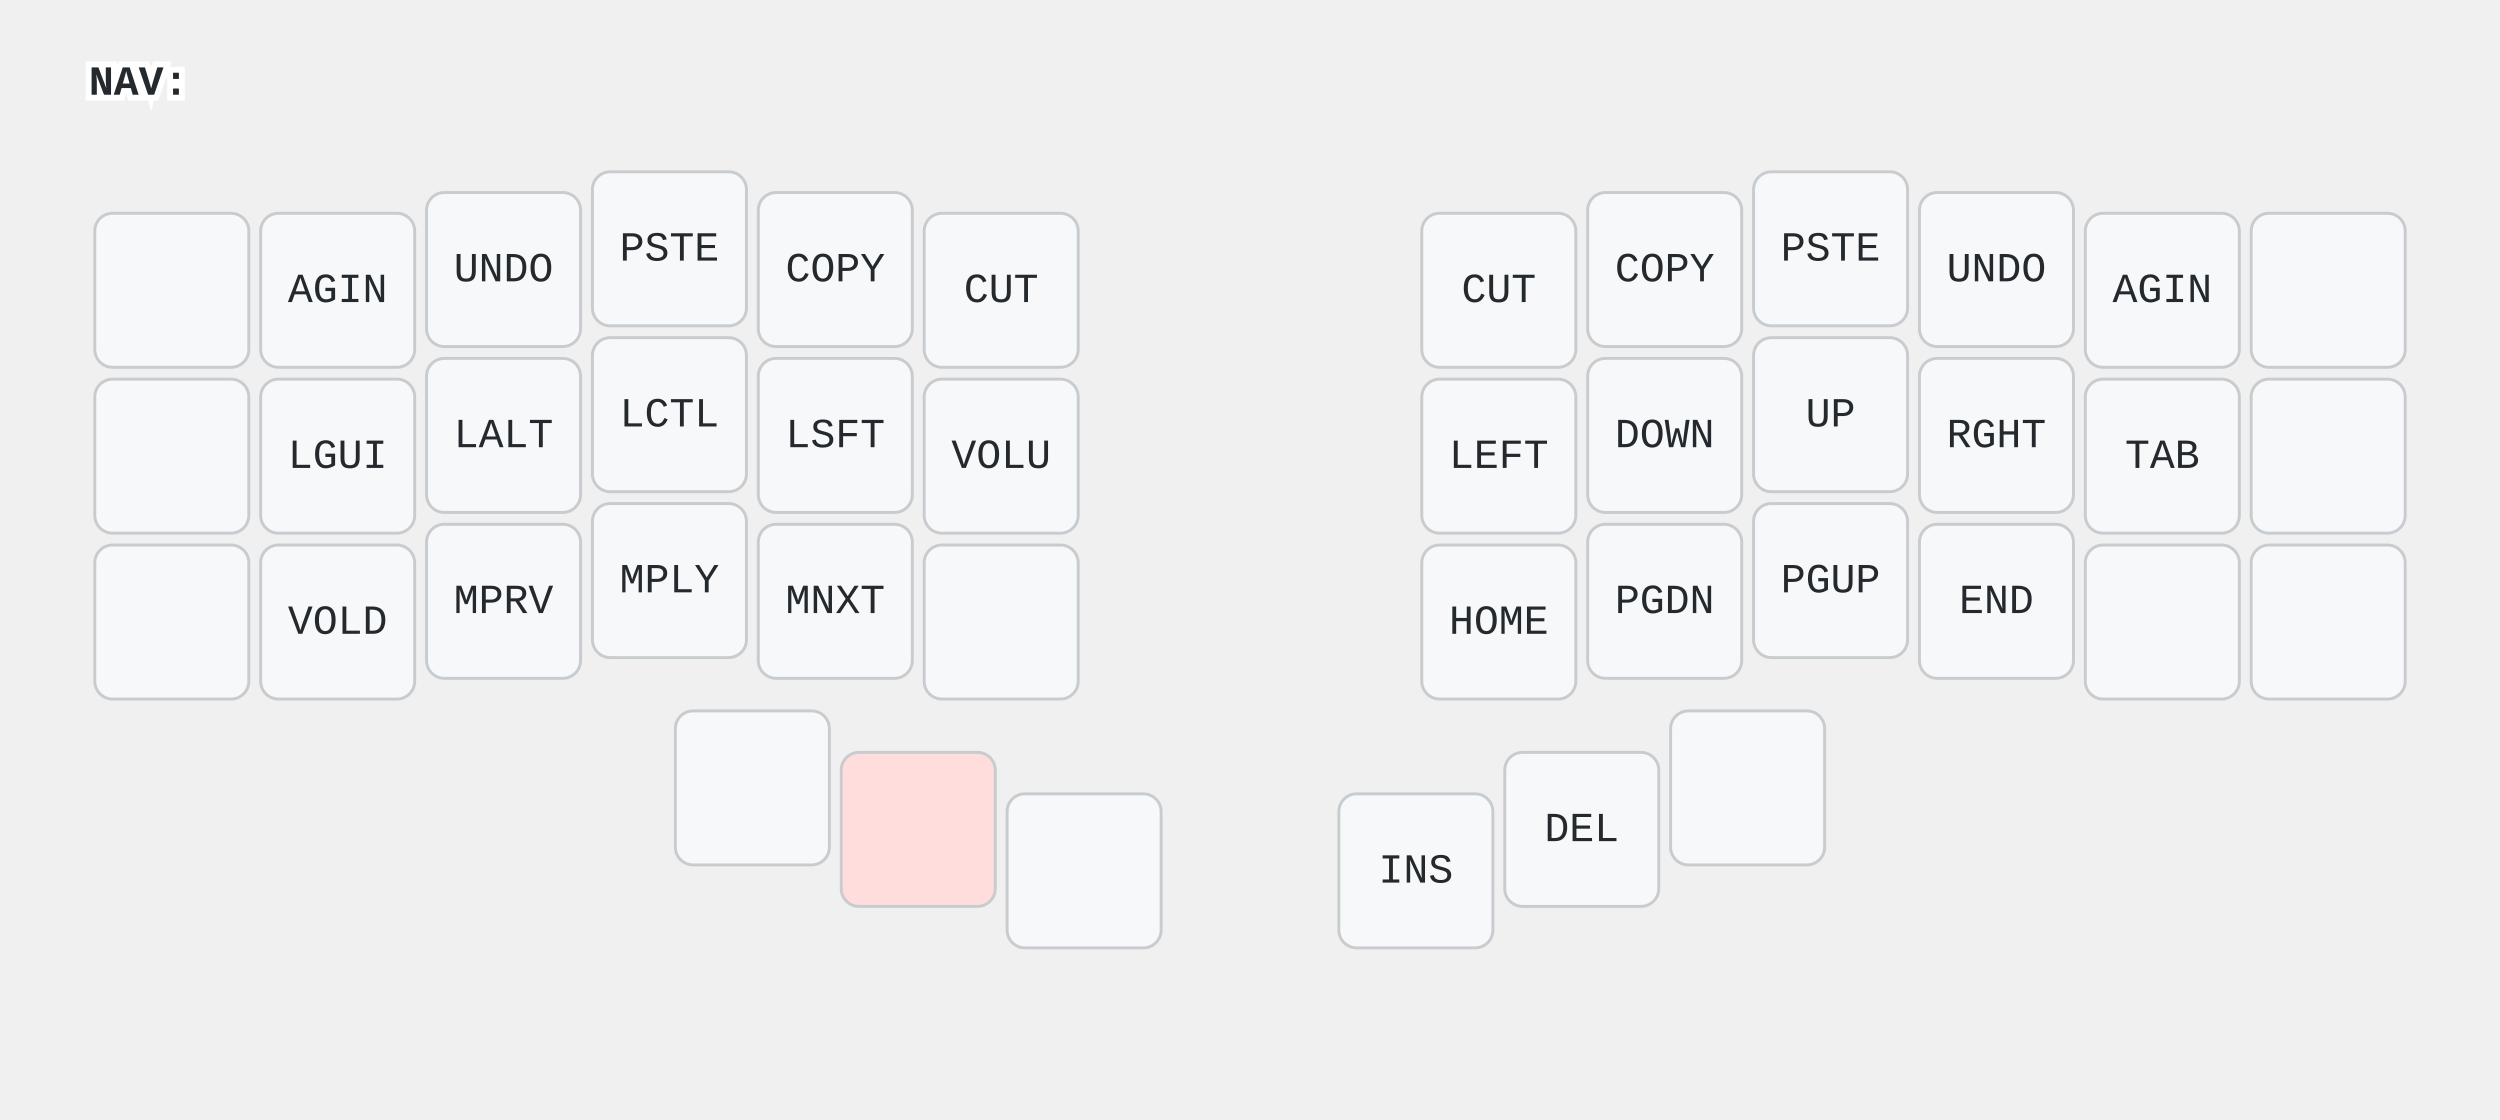
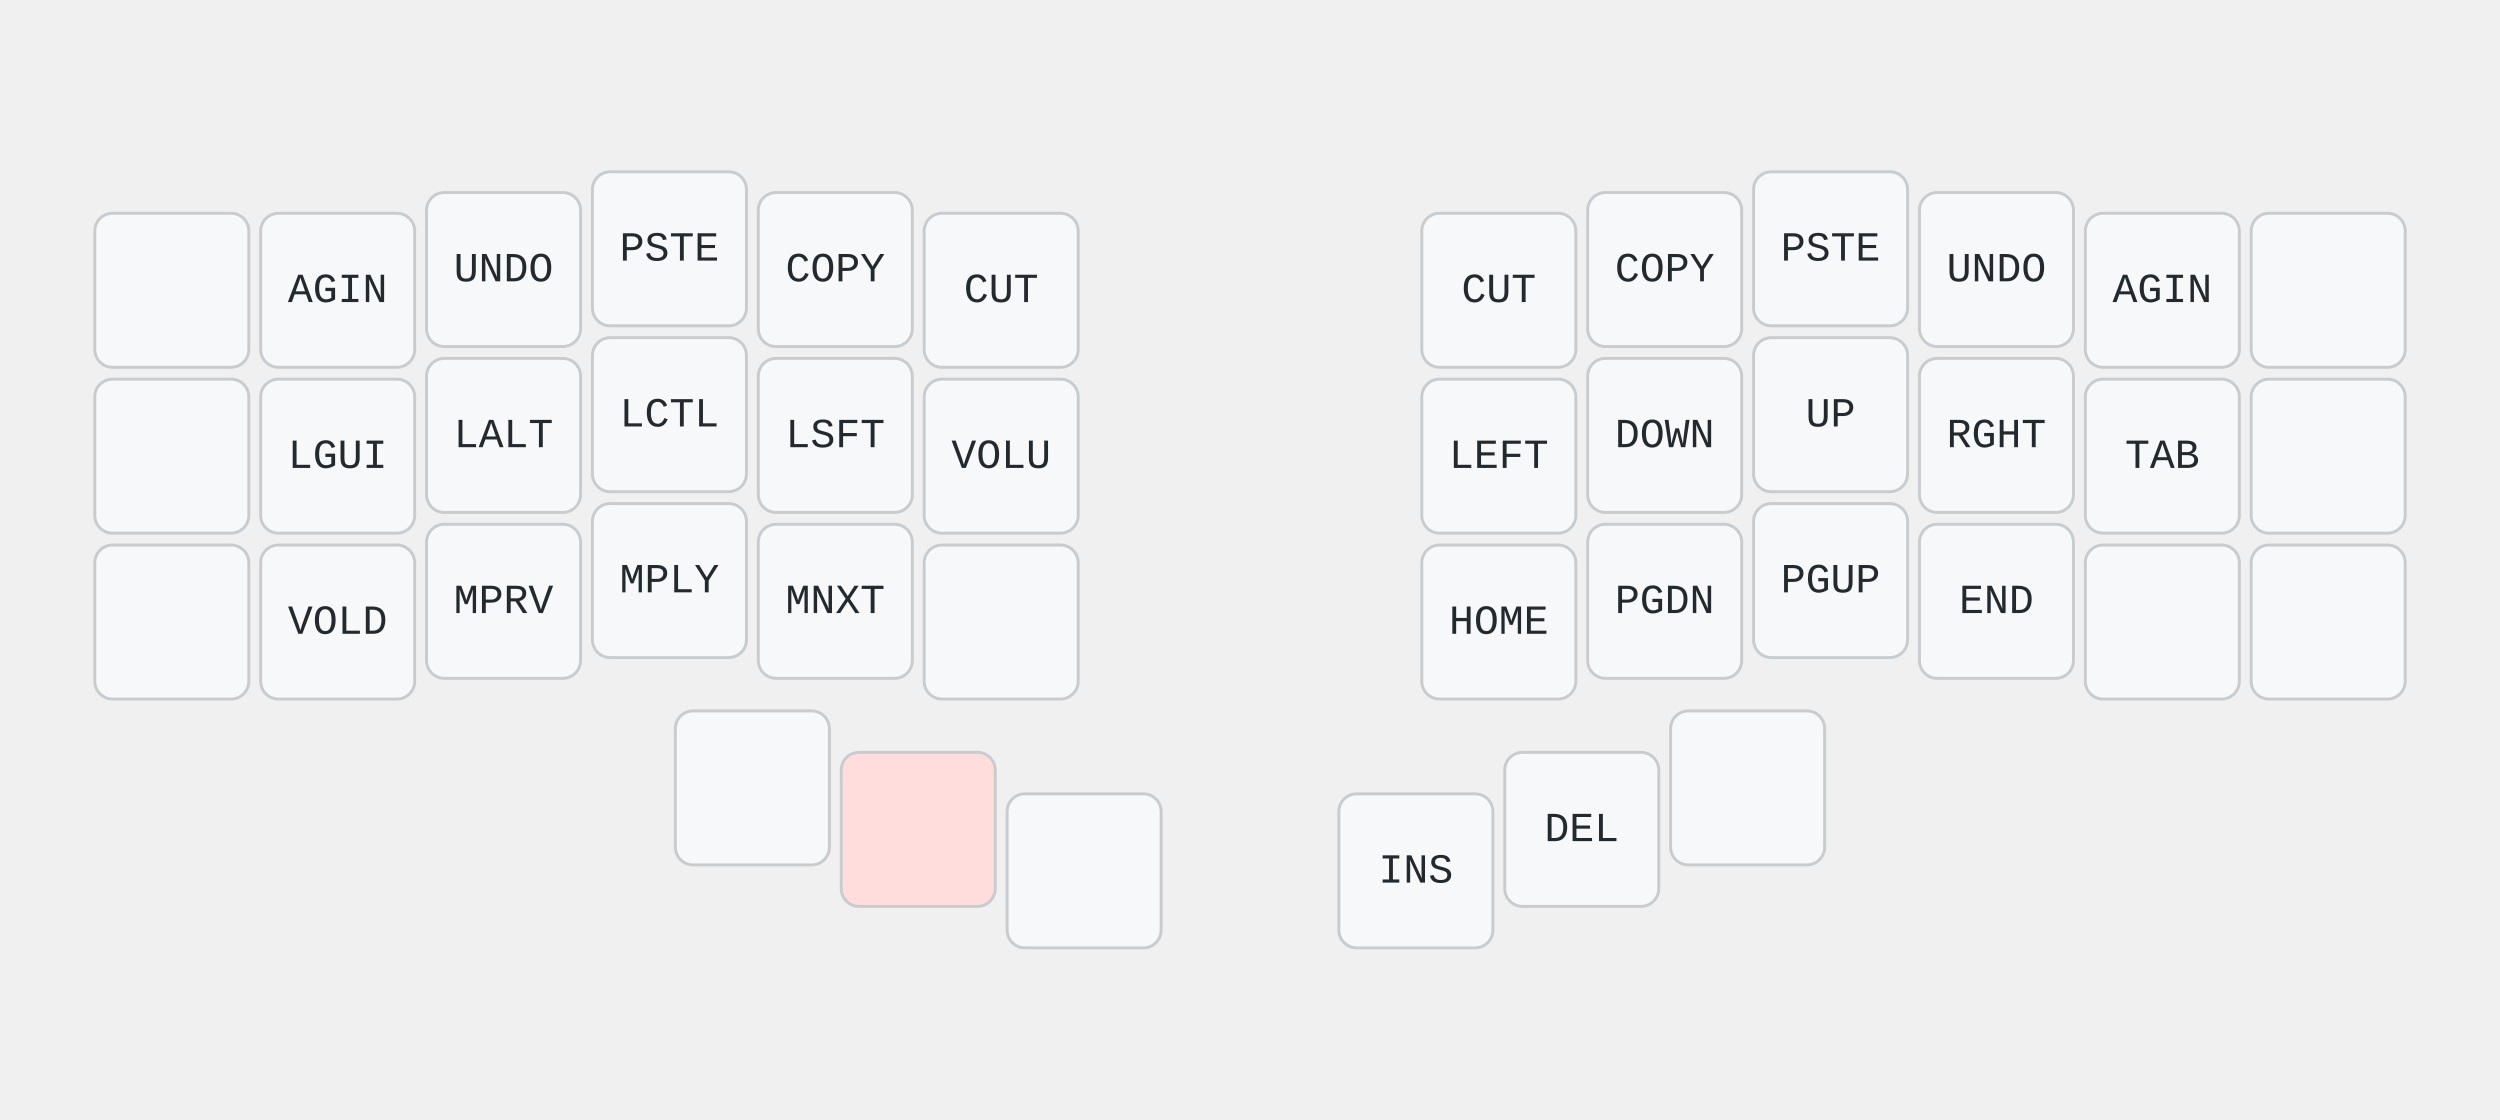
<svg xmlns="http://www.w3.org/2000/svg" width="844" height="378" viewBox="0 0 844 378" class="keymap">
  <style>/* inherit to force styles through use tags */
svg path {
    fill: inherit;
}

/* font and background color specifications */
svg.keymap {
    font-family: SFMono-Regular,Consolas,Liberation Mono,Menlo,monospace;
    font-size: 14px;
    font-kerning: normal;
    text-rendering: optimizeLegibility;
    fill: #24292e;
}

/* default key styling */
rect.key {
    fill: #f6f8fa;
}

rect.key, rect.combo {
    stroke: #c9cccf;
    stroke-width: 1;
}

/* default key side styling, only used is draw_key_sides is set */
rect.side {
    filter: brightness(90%);
}

/* color accent for combo boxes */
rect.combo, rect.combo-separate {
    fill: #cdf;
}

/* color accent for held keys */
rect.held, rect.combo.held {
    fill: #fdd;
}

/* color accent for ghost (optional) keys */
rect.ghost, rect.combo.ghost {
    stroke-dasharray: 4, 4;
    stroke-width: 2;
}

text {
    text-anchor: middle;
    dominant-baseline: middle;
}

/* styling for layer labels */
text.label {
    font-weight: bold;
    text-anchor: start;
    stroke: white;
    stroke-width: 4;
    paint-order: stroke;
}

/* styling for optional footer */
text.footer {
    text-anchor: end;
    dominant-baseline: auto;
    stroke: white;
    stroke-width: 4;
    paint-order: stroke;
}

/* styling for combo tap, and key non-tap label text */
text.combo, text.hold, text.shifted, text.left, text.right {
    font-size: 11px;
}

text.hold {
    text-anchor: middle;
    dominant-baseline: auto;
}

text.shifted {
    text-anchor: middle;
    dominant-baseline: hanging;
}

text.left {
    text-anchor: start;
}

text.right {
    text-anchor: end;
}

text.layer-activator {
    text-decoration: underline;
}

/* styling for hold/shifted label text in combo box */
text.combo.hold, text.combo.shifted, text.combo.left, text.combo.right {
    font-size: 8px;
}

/* lighter symbol for transparent keys */
text.trans {
    fill: #7b7e81;
}

/* styling for combo dendrons */
path.combo {
    stroke-width: 1;
    stroke: gray;
    fill: none;
}

/* Start Tabler Icons Cleanup */
/* cannot use height/width with glyphs */
.icon-tabler &gt; path {
    fill: inherit;
    stroke: inherit;
    stroke-width: 2;
}
/* hide tabler's default box */
.icon-tabler &gt; path[stroke="none"][fill="none"] {
    visibility: hidden;
}
/* End Tabler Icons Cleanup */
</style>
  <g transform="translate(30, 0)" class="layer-NAV">
-     <text x="0" y="28" class="label" id="NAV">NAV:</text>
    <g transform="translate(0, 56)">
      <g transform="translate(28, 42)" class="key keypos-0">
        <rect rx="6" ry="6" x="-26" y="-26" width="52" height="52" class="key" />
      </g>
      <g transform="translate(84, 42)" class="key keypos-1">
        <rect rx="6" ry="6" x="-26" y="-26" width="52" height="52" class="key" />
        <text x="0" y="0" class="key tap">AGIN</text>
      </g>
      <g transform="translate(140, 35)" class="key keypos-2">
        <rect rx="6" ry="6" x="-26" y="-26" width="52" height="52" class="key" />
        <text x="0" y="0" class="key tap">UNDO</text>
      </g>
      <g transform="translate(196, 28)" class="key keypos-3">
        <rect rx="6" ry="6" x="-26" y="-26" width="52" height="52" class="key" />
        <text x="0" y="0" class="key tap">PSTE</text>
      </g>
      <g transform="translate(252, 35)" class="key keypos-4">
        <rect rx="6" ry="6" x="-26" y="-26" width="52" height="52" class="key" />
        <text x="0" y="0" class="key tap">COPY</text>
      </g>
      <g transform="translate(308, 42)" class="key keypos-5">
        <rect rx="6" ry="6" x="-26" y="-26" width="52" height="52" class="key" />
        <text x="0" y="0" class="key tap">CUT</text>
      </g>
      <g transform="translate(476, 42)" class="key keypos-6">
        <rect rx="6" ry="6" x="-26" y="-26" width="52" height="52" class="key" />
        <text x="0" y="0" class="key tap">CUT</text>
      </g>
      <g transform="translate(532, 35)" class="key keypos-7">
        <rect rx="6" ry="6" x="-26" y="-26" width="52" height="52" class="key" />
        <text x="0" y="0" class="key tap">COPY</text>
      </g>
      <g transform="translate(588, 28)" class="key keypos-8">
        <rect rx="6" ry="6" x="-26" y="-26" width="52" height="52" class="key" />
        <text x="0" y="0" class="key tap">PSTE</text>
      </g>
      <g transform="translate(644, 35)" class="key keypos-9">
        <rect rx="6" ry="6" x="-26" y="-26" width="52" height="52" class="key" />
        <text x="0" y="0" class="key tap">UNDO</text>
      </g>
      <g transform="translate(700, 42)" class="key keypos-10">
        <rect rx="6" ry="6" x="-26" y="-26" width="52" height="52" class="key" />
        <text x="0" y="0" class="key tap">AGIN</text>
      </g>
      <g transform="translate(756, 42)" class="key keypos-11">
        <rect rx="6" ry="6" x="-26" y="-26" width="52" height="52" class="key" />
      </g>
      <g transform="translate(28, 98)" class="key keypos-12">
        <rect rx="6" ry="6" x="-26" y="-26" width="52" height="52" class="key" />
      </g>
      <g transform="translate(84, 98)" class="key keypos-13">
        <rect rx="6" ry="6" x="-26" y="-26" width="52" height="52" class="key" />
        <text x="0" y="0" class="key tap">LGUI</text>
      </g>
      <g transform="translate(140, 91)" class="key keypos-14">
        <rect rx="6" ry="6" x="-26" y="-26" width="52" height="52" class="key" />
        <text x="0" y="0" class="key tap">LALT</text>
      </g>
      <g transform="translate(196, 84)" class="key keypos-15">
        <rect rx="6" ry="6" x="-26" y="-26" width="52" height="52" class="key" />
        <text x="0" y="0" class="key tap">LCTL</text>
      </g>
      <g transform="translate(252, 91)" class="key keypos-16">
        <rect rx="6" ry="6" x="-26" y="-26" width="52" height="52" class="key" />
        <text x="0" y="0" class="key tap">LSFT</text>
      </g>
      <g transform="translate(308, 98)" class="key keypos-17">
        <rect rx="6" ry="6" x="-26" y="-26" width="52" height="52" class="key" />
        <text x="0" y="0" class="key tap">VOLU</text>
      </g>
      <g transform="translate(476, 98)" class="key keypos-18">
        <rect rx="6" ry="6" x="-26" y="-26" width="52" height="52" class="key" />
        <text x="0" y="0" class="key tap">LEFT</text>
      </g>
      <g transform="translate(532, 91)" class="key keypos-19">
        <rect rx="6" ry="6" x="-26" y="-26" width="52" height="52" class="key" />
        <text x="0" y="0" class="key tap">DOWN</text>
      </g>
      <g transform="translate(588, 84)" class="key keypos-20">
        <rect rx="6" ry="6" x="-26" y="-26" width="52" height="52" class="key" />
        <text x="0" y="0" class="key tap">UP</text>
      </g>
      <g transform="translate(644, 91)" class="key keypos-21">
        <rect rx="6" ry="6" x="-26" y="-26" width="52" height="52" class="key" />
        <text x="0" y="0" class="key tap">RGHT</text>
      </g>
      <g transform="translate(700, 98)" class="key keypos-22">
        <rect rx="6" ry="6" x="-26" y="-26" width="52" height="52" class="key" />
        <text x="0" y="0" class="key tap">TAB</text>
      </g>
      <g transform="translate(756, 98)" class="key keypos-23">
        <rect rx="6" ry="6" x="-26" y="-26" width="52" height="52" class="key" />
      </g>
      <g transform="translate(28, 154)" class="key keypos-24">
        <rect rx="6" ry="6" x="-26" y="-26" width="52" height="52" class="key" />
      </g>
      <g transform="translate(84, 154)" class="key keypos-25">
        <rect rx="6" ry="6" x="-26" y="-26" width="52" height="52" class="key" />
        <text x="0" y="0" class="key tap">VOLD</text>
      </g>
      <g transform="translate(140, 147)" class="key keypos-26">
        <rect rx="6" ry="6" x="-26" y="-26" width="52" height="52" class="key" />
        <text x="0" y="0" class="key tap">MPRV</text>
      </g>
      <g transform="translate(196, 140)" class="key keypos-27">
        <rect rx="6" ry="6" x="-26" y="-26" width="52" height="52" class="key" />
        <text x="0" y="0" class="key tap">MPLY</text>
      </g>
      <g transform="translate(252, 147)" class="key keypos-28">
        <rect rx="6" ry="6" x="-26" y="-26" width="52" height="52" class="key" />
        <text x="0" y="0" class="key tap">MNXT</text>
      </g>
      <g transform="translate(308, 154)" class="key keypos-29">
        <rect rx="6" ry="6" x="-26" y="-26" width="52" height="52" class="key" />
      </g>
      <g transform="translate(476, 154)" class="key keypos-30">
        <rect rx="6" ry="6" x="-26" y="-26" width="52" height="52" class="key" />
        <text x="0" y="0" class="key tap">HOME</text>
      </g>
      <g transform="translate(532, 147)" class="key keypos-31">
        <rect rx="6" ry="6" x="-26" y="-26" width="52" height="52" class="key" />
        <text x="0" y="0" class="key tap">PGDN</text>
      </g>
      <g transform="translate(588, 140)" class="key keypos-32">
        <rect rx="6" ry="6" x="-26" y="-26" width="52" height="52" class="key" />
        <text x="0" y="0" class="key tap">PGUP</text>
      </g>
      <g transform="translate(644, 147)" class="key keypos-33">
        <rect rx="6" ry="6" x="-26" y="-26" width="52" height="52" class="key" />
        <text x="0" y="0" class="key tap">END</text>
      </g>
      <g transform="translate(700, 154)" class="key keypos-34">
        <rect rx="6" ry="6" x="-26" y="-26" width="52" height="52" class="key" />
      </g>
      <g transform="translate(756, 154)" class="key keypos-35">
        <rect rx="6" ry="6" x="-26" y="-26" width="52" height="52" class="key" />
      </g>
      <g transform="translate(224, 210)" class="key keypos-36">
        <rect rx="6" ry="6" x="-26" y="-26" width="52" height="52" class="key" />
      </g>
      <g transform="translate(280, 224)" class="key held keypos-37">
        <rect rx="6" ry="6" x="-26" y="-26" width="52" height="52" class="key held" />
      </g>
      <g transform="translate(336, 238)" class="key keypos-38">
        <rect rx="6" ry="6" x="-26" y="-26" width="52" height="52" class="key" />
      </g>
      <g transform="translate(448, 238)" class="key keypos-39">
        <rect rx="6" ry="6" x="-26" y="-26" width="52" height="52" class="key" />
        <text x="0" y="0" class="key tap">INS</text>
      </g>
      <g transform="translate(504, 224)" class="key keypos-40">
        <rect rx="6" ry="6" x="-26" y="-26" width="52" height="52" class="key" />
        <text x="0" y="0" class="key tap">DEL</text>
      </g>
      <g transform="translate(560, 210)" class="key keypos-41">
        <rect rx="6" ry="6" x="-26" y="-26" width="52" height="52" class="key" />
      </g>
    </g>
  </g>
</svg>
